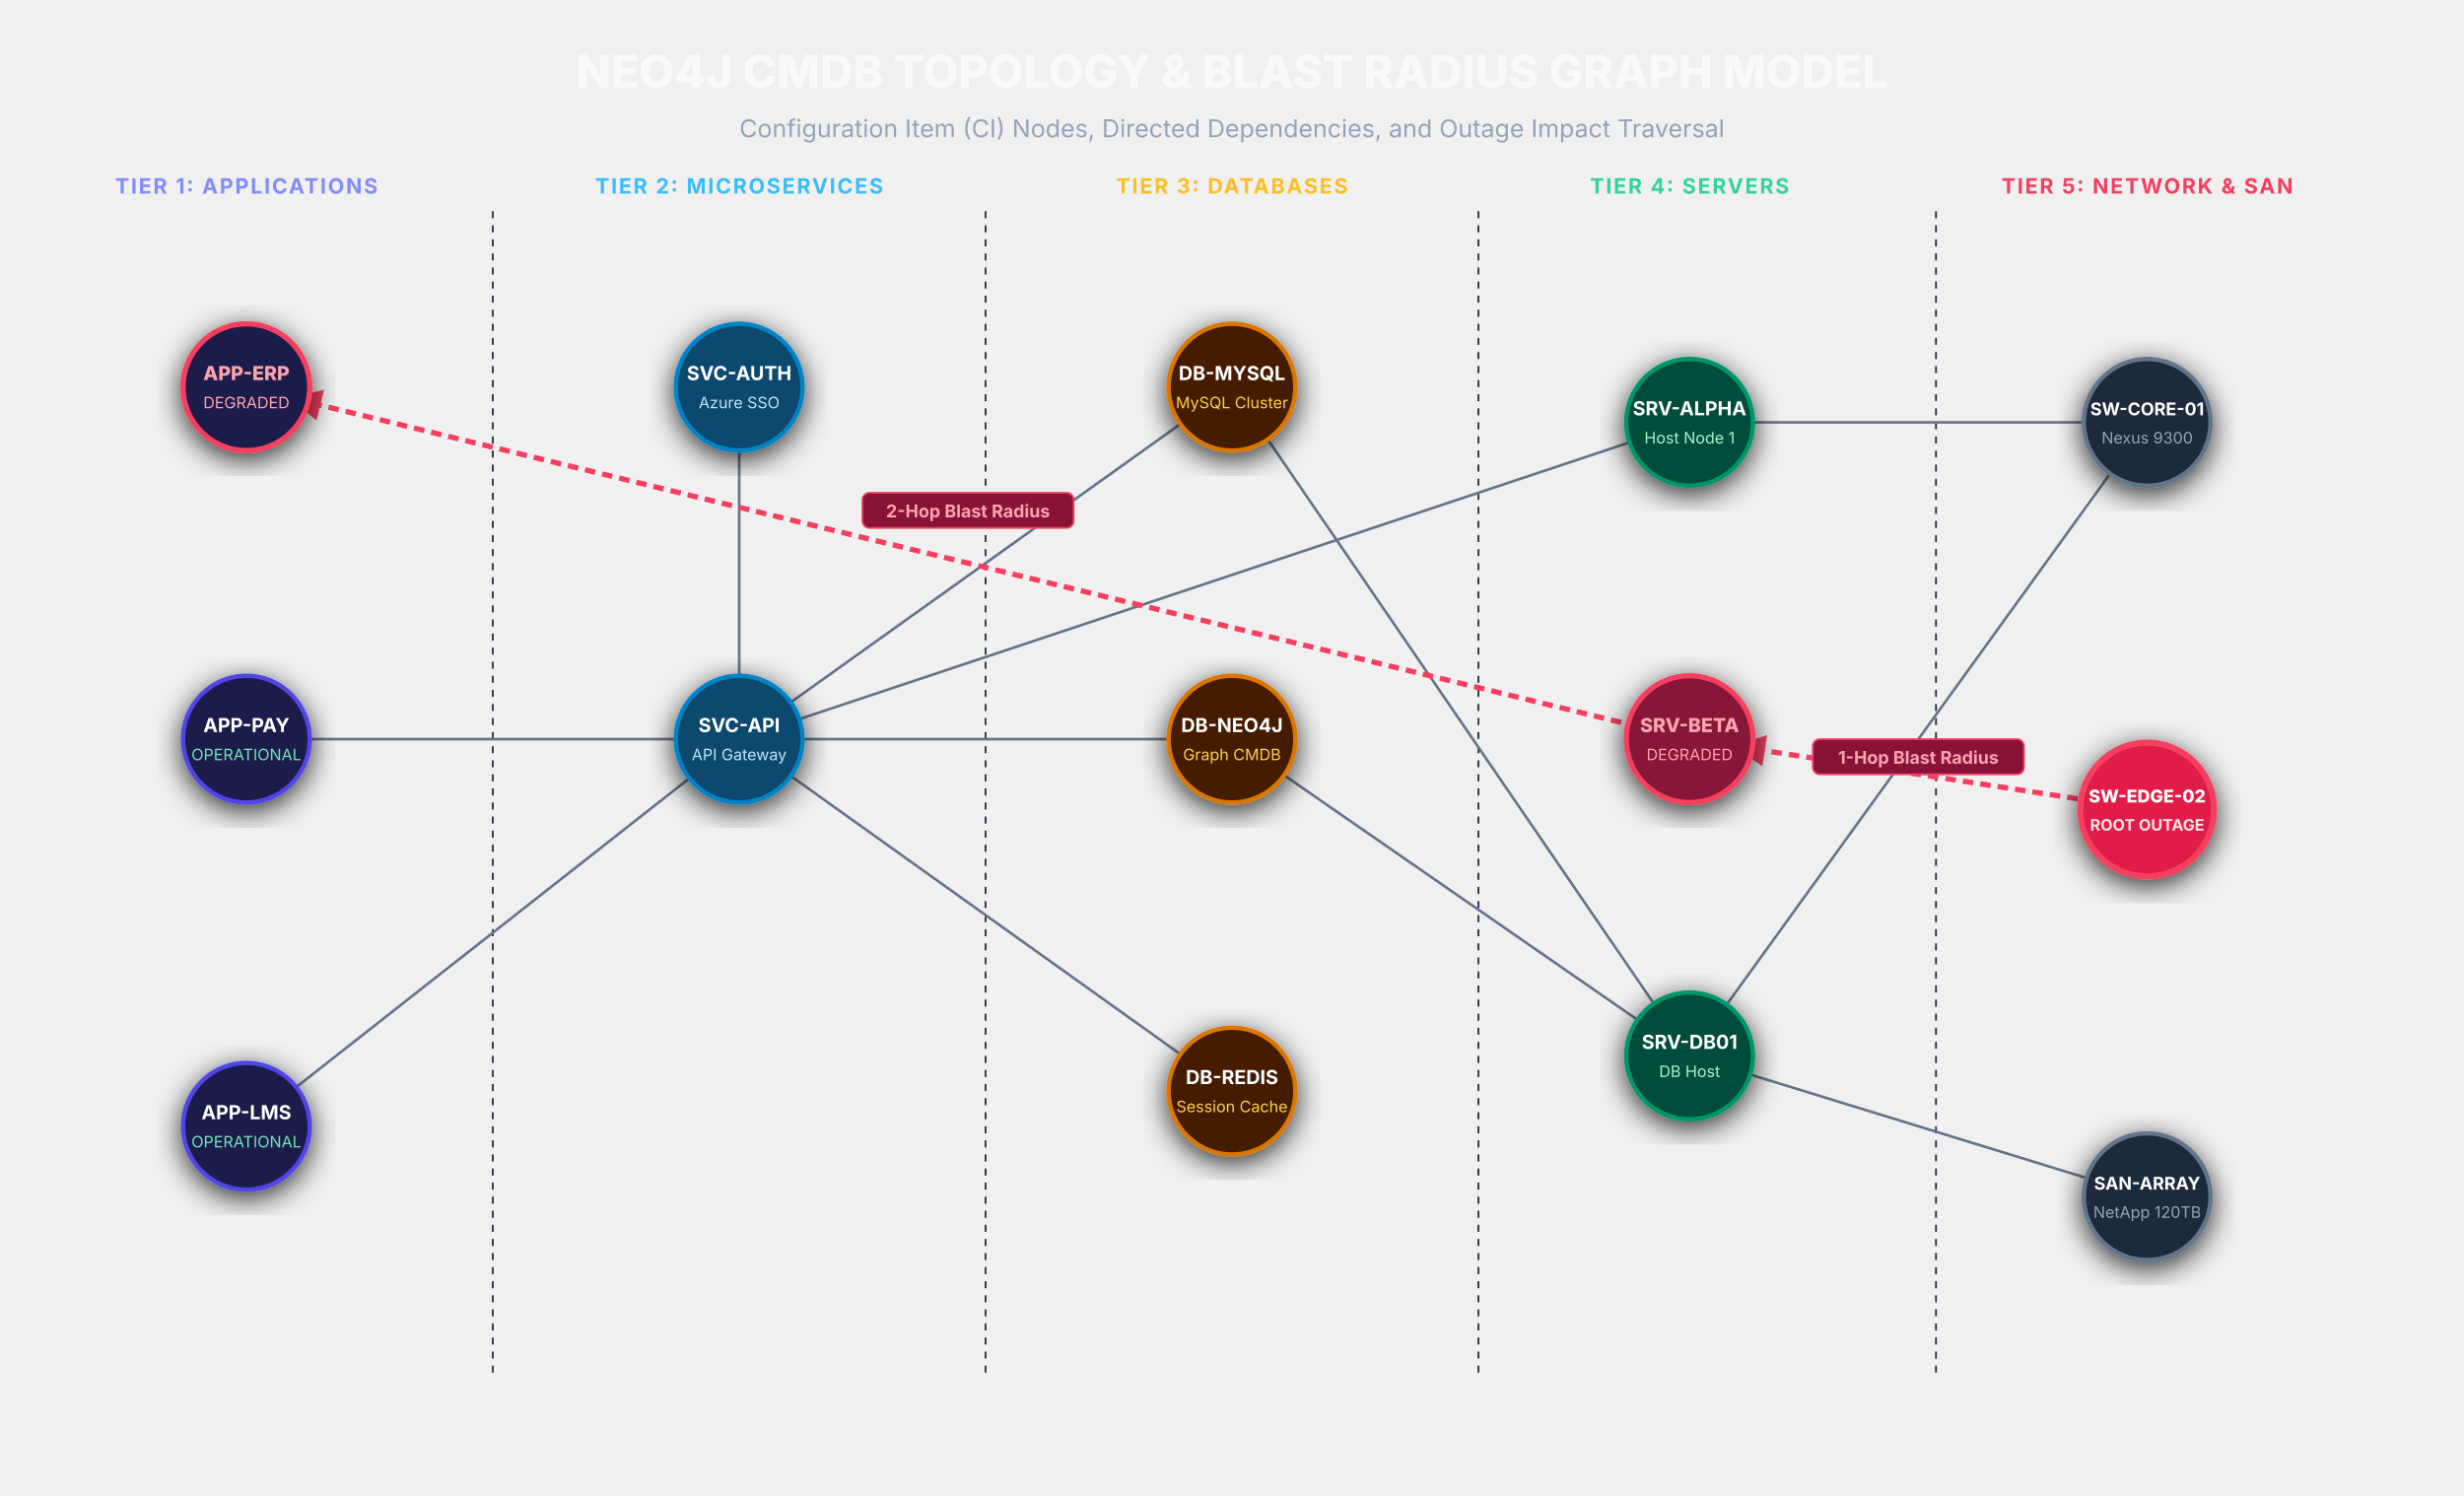
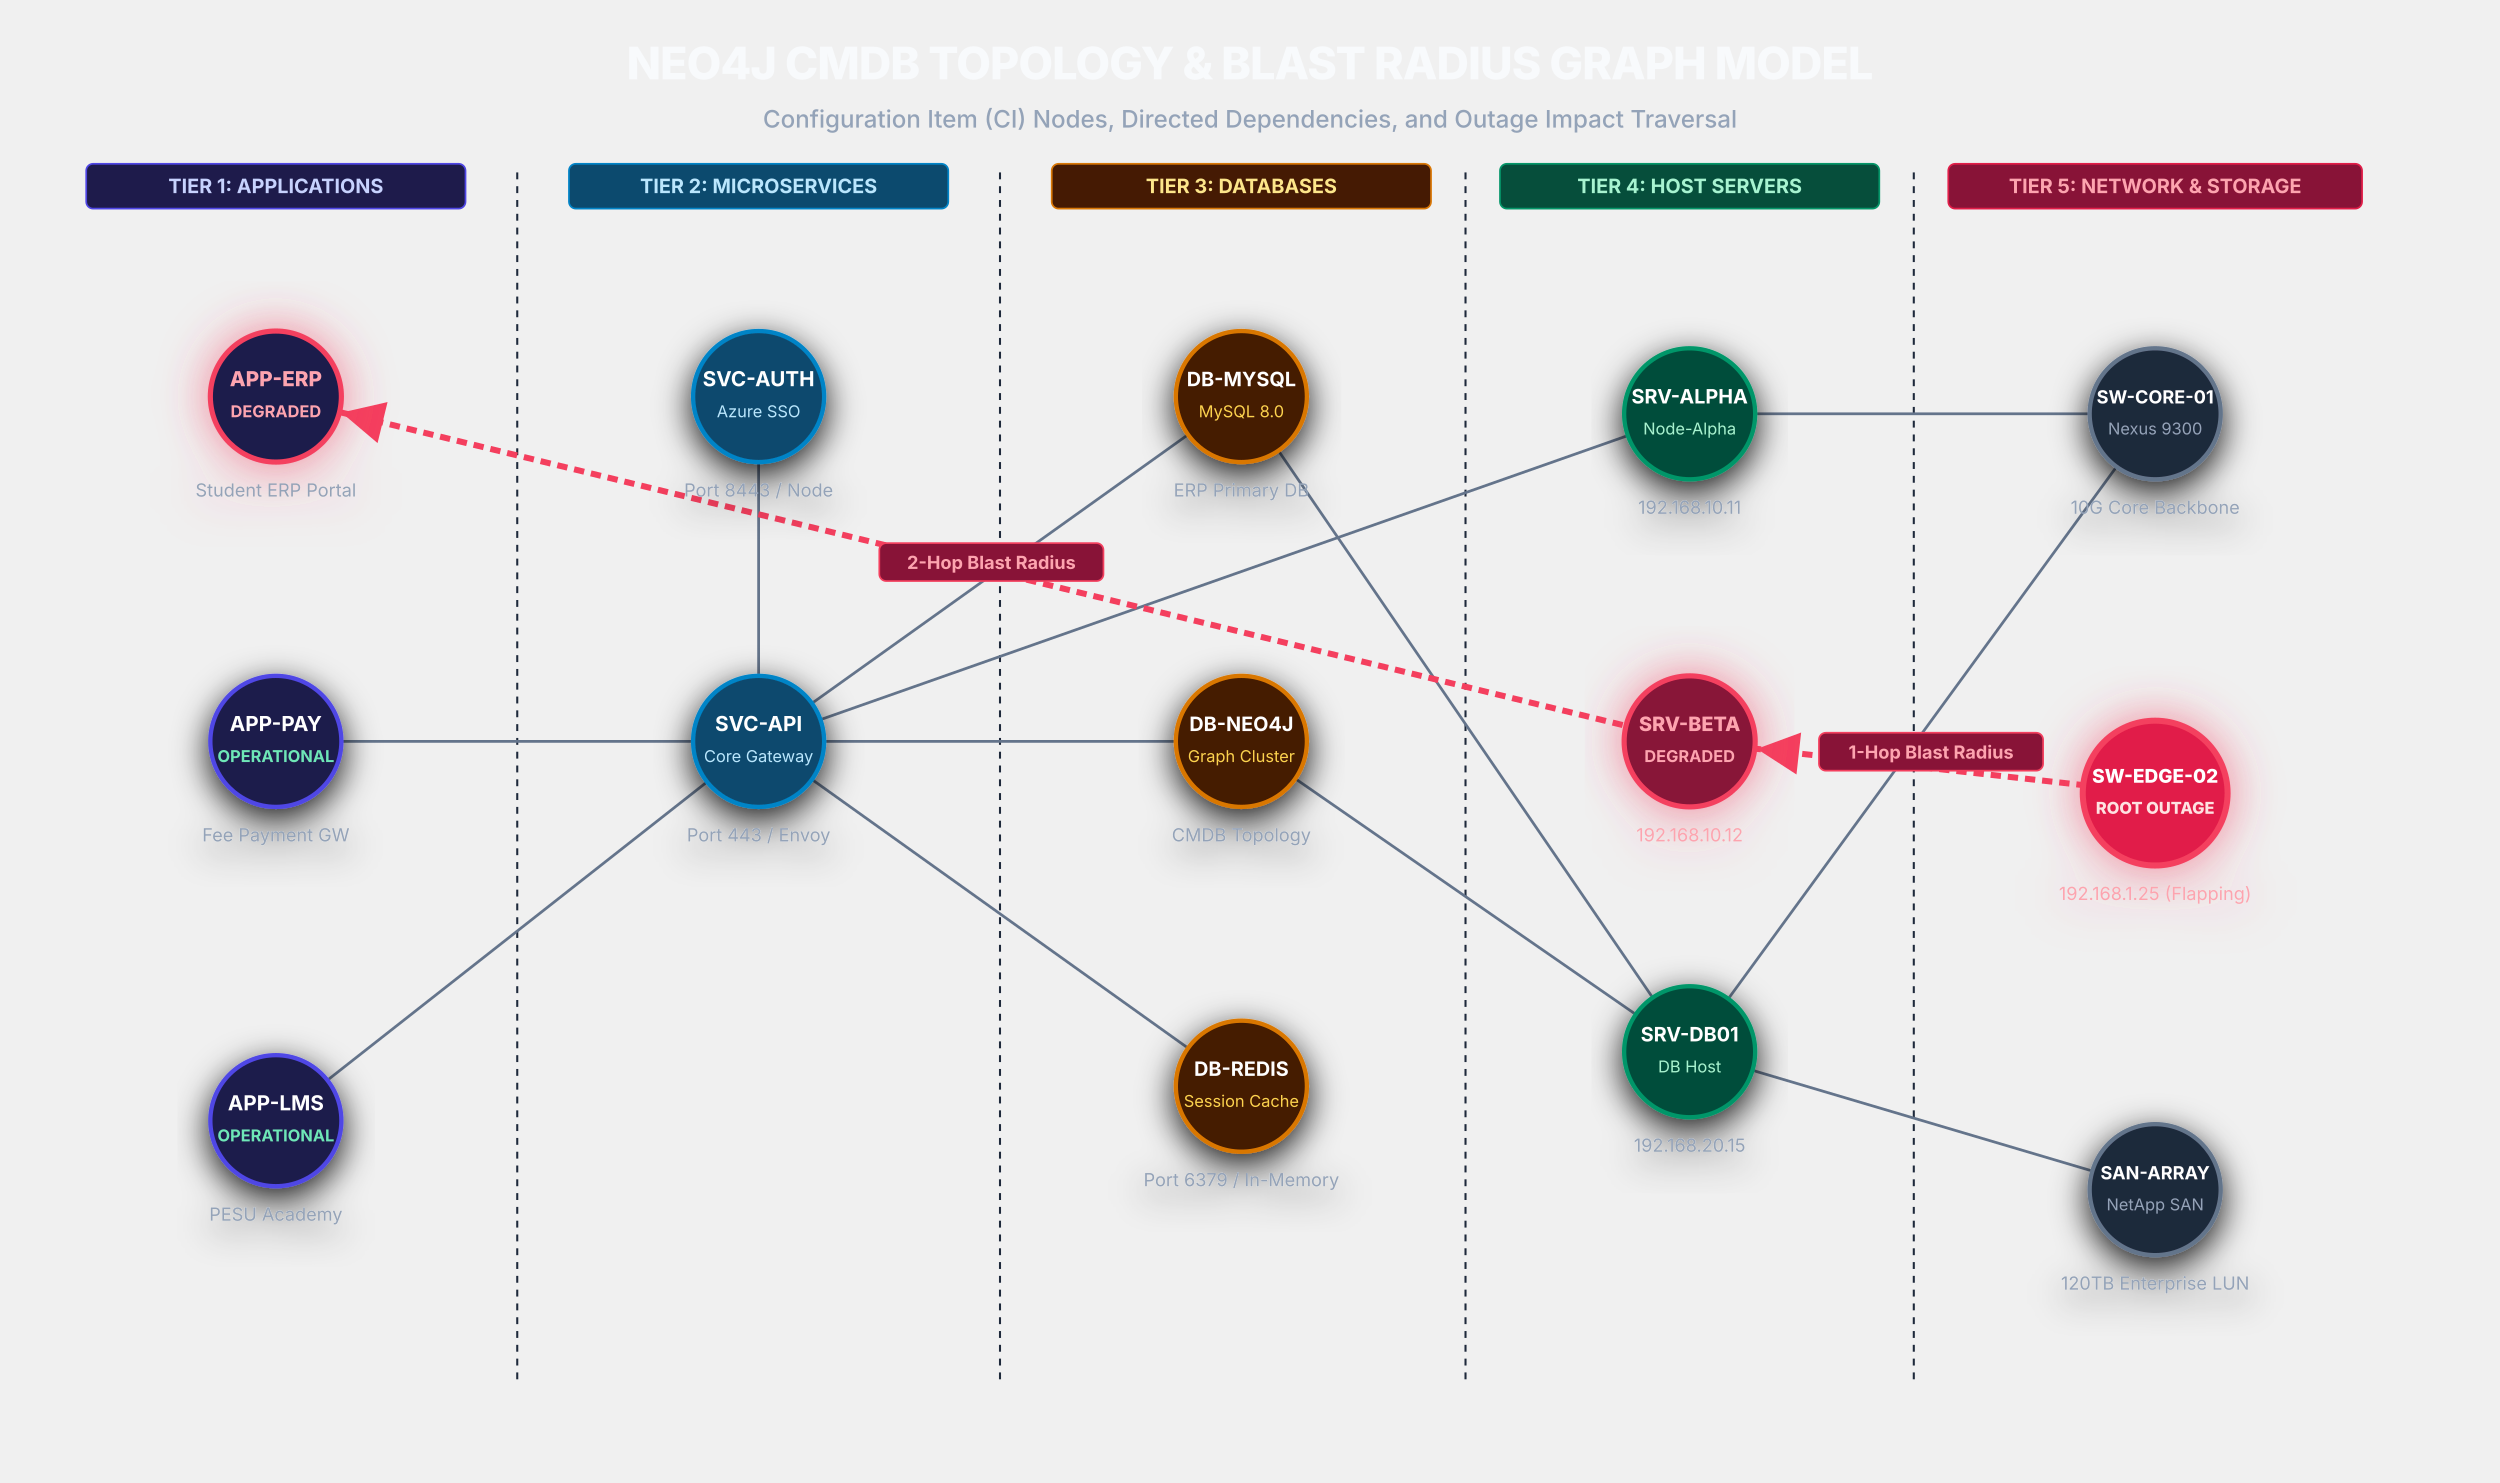
- <svg xmlns="http://www.w3.org/2000/svg" viewBox="0 0 1400 850" width="100%" height="100%" style="background-color: #050811; font-family: 'Segoe UI', Inter, system-ui, sans-serif;">
+ <svg xmlns="http://www.w3.org/2000/svg" viewBox="0 0 1450 860" width="100%" height="100%" style="background-color: #060913; font-family: 'Segoe UI', Inter, -apple-system, sans-serif;">
  <defs>
-     <filter id="nodeGlow" x="-20%" y="-20%" width="140%" height="140%">
-       <feDropShadow dx="0" dy="4" stdDeviation="8" flood-color="#000000" flood-opacity="0.8" />
+     <filter id="nodeGlow" x="-25%" y="-25%" width="150%" height="150%">
+       <feDropShadow dx="0" dy="6" stdDeviation="10" flood-color="#000000" flood-opacity="0.9" />
    </filter>
-     <marker id="edgeArrow" viewBox="0 0 10 10" refX="24" refY="5" markerWidth="6" markerHeight="6" orient="auto-start-reverse">
-       <path d="M 0 0 L 10 5 L 0 10 z" fill="#64748B" />
+     <filter id="crimsonGlow" x="-30%" y="-30%" width="160%" height="160%">
+       <feDropShadow dx="0" dy="0" stdDeviation="14" flood-color="#F43F5E" flood-opacity="0.6" />
+     </filter>
+     <marker id="edgeArrow" viewBox="0 0 10 10" refX="26" refY="5" markerWidth="6" markerHeight="6" orient="auto-start-reverse">
+       <path d="M 0 1 L 9 5 L 0 9 z" fill="#64748B" />
    </marker>
-     <marker id="edgeArrowImpact" viewBox="0 0 10 10" refX="24" refY="5" markerWidth="6" markerHeight="6" orient="auto-start-reverse">
+     <marker id="edgeArrowImpact" viewBox="0 0 10 10" refX="26" refY="5" markerWidth="7" markerHeight="7" orient="auto-start-reverse">
      <path d="M 0 0 L 10 5 L 0 10 z" fill="#F43F5E" />
    </marker>
  </defs>
-   <text x="700" y="50" text-anchor="middle" fill="#F8FAFC" font-size="26" font-weight="800">
+   <text x="725" y="46" text-anchor="middle" fill="#F8FAFC" font-size="26" font-weight="800" letter-spacing="-0.5">
    NEO4J CMDB TOPOLOGY &amp; BLAST RADIUS GRAPH MODEL
  </text>
-   <text x="700" y="78" text-anchor="middle" fill="#94A3B8" font-size="14">
+   <text x="725" y="74" text-anchor="middle" fill="#94A3B8" font-size="14" font-weight="500">
    Configuration Item (CI) Nodes, Directed Dependencies, and Outage Impact Traversal
  </text>
-   <text x="140" y="110" text-anchor="middle" fill="#818CF8" font-size="12" font-weight="700" letter-spacing="1">TIER 1: APPLICATIONS</text>
-   <text x="420" y="110" text-anchor="middle" fill="#38BDF8" font-size="12" font-weight="700" letter-spacing="1">TIER 2: MICROSERVICES</text>
-   <text x="700" y="110" text-anchor="middle" fill="#FBBF24" font-size="12" font-weight="700" letter-spacing="1">TIER 3: DATABASES</text>
-   <text x="960" y="110" text-anchor="middle" fill="#34D399" font-size="12" font-weight="700" letter-spacing="1">TIER 4: SERVERS</text>
-   <text x="1220" y="110" text-anchor="middle" fill="#F43F5E" font-size="12" font-weight="700" letter-spacing="1">TIER 5: NETWORK &amp; SAN</text>
-   <line x1="280" y1="120" x2="280" y2="780" stroke="#1E293B" stroke-dasharray="4,4" />
-   <line x1="560" y1="120" x2="560" y2="780" stroke="#1E293B" stroke-dasharray="4,4" />
-   <line x1="840" y1="120" x2="840" y2="780" stroke="#1E293B" stroke-dasharray="4,4" />
-   <line x1="1100" y1="120" x2="1100" y2="780" stroke="#1E293B" stroke-dasharray="4,4" />
-   <line x1="140" y1="420" x2="420" y2="420" stroke="#64748B" stroke-width="1.5" marker-end="url(#edgeArrow)" />
-   <line x1="140" y1="640" x2="420" y2="420" stroke="#64748B" stroke-width="1.5" marker-end="url(#edgeArrow)" />
-   <line x1="420" y1="420" x2="420" y2="220" stroke="#64748B" stroke-width="1.5" marker-end="url(#edgeArrow)" />
-   <line x1="420" y1="420" x2="700" y2="220" stroke="#64748B" stroke-width="1.5" marker-end="url(#edgeArrow)" />
-   <line x1="420" y1="420" x2="700" y2="420" stroke="#64748B" stroke-width="1.5" marker-end="url(#edgeArrow)" />
-   <line x1="420" y1="420" x2="700" y2="620" stroke="#64748B" stroke-width="1.5" marker-end="url(#edgeArrow)" />
-   <line x1="420" y1="420" x2="960" y2="240" stroke="#64748B" stroke-width="1.5" marker-end="url(#edgeArrow)" />
-   <line x1="700" y1="220" x2="960" y2="600" stroke="#64748B" stroke-width="1.5" marker-end="url(#edgeArrow)" />
-   <line x1="700" y1="420" x2="960" y2="600" stroke="#64748B" stroke-width="1.5" marker-end="url(#edgeArrow)" />
-   <line x1="960" y1="240" x2="1220" y2="240" stroke="#64748B" stroke-width="1.5" marker-end="url(#edgeArrow)" />
-   <line x1="960" y1="600" x2="1220" y2="240" stroke="#64748B" stroke-width="1.5" marker-end="url(#edgeArrow)" />
-   <line x1="960" y1="600" x2="1220" y2="680" stroke="#64748B" stroke-width="1.5" marker-end="url(#edgeArrow)" />
-   <line x1="1220" y1="460" x2="960" y2="420" stroke="#F43F5E" stroke-width="3" stroke-dasharray="6,4" marker-end="url(#edgeArrowImpact)" />
-   <line x1="960" y1="420" x2="140" y2="220" stroke="#F43F5E" stroke-width="3" stroke-dasharray="6,4" marker-end="url(#edgeArrowImpact)" />
-   <rect x="1030" y="420" width="120" height="20" rx="4" fill="#881337" stroke="#F43F5E" stroke-width="1" />
-   <text x="1090" y="434" text-anchor="middle" fill="#FDA4AF" font-size="10" font-weight="700">1-Hop Blast Radius</text>
-   <rect x="490" y="280" width="120" height="20" rx="4" fill="#881337" stroke="#F43F5E" stroke-width="1" />
-   <text x="550" y="294" text-anchor="middle" fill="#FDA4AF" font-size="10" font-weight="700">2-Hop Blast Radius</text>
-   <g id="node-app-erp" transform="translate(140, 220)" filter="url(#nodeGlow)">
-     <circle r="36" fill="#1E1B4B" stroke="#F43F5E" stroke-width="3" />
-     <text y="-4" text-anchor="middle" fill="#FDA4AF" font-size="11" font-weight="800">APP-ERP</text>
-     <text y="12" text-anchor="middle" fill="#FDA4AF" font-size="9">DEGRADED</text>
+   <rect x="50" y="95" width="220" height="26" rx="4" fill="#1E1B4B" stroke="#4F46E5" stroke-width="1" />
+   <text x="160" y="112" text-anchor="middle" fill="#C7D2FE" font-size="11.5" font-weight="700">TIER 1: APPLICATIONS</text>
+   <rect x="330" y="95" width="220" height="26" rx="4" fill="#0C4A6E" stroke="#0284C7" stroke-width="1" />
+   <text x="440" y="112" text-anchor="middle" fill="#BAE6FD" font-size="11.5" font-weight="700">TIER 2: MICROSERVICES</text>
+   <rect x="610" y="95" width="220" height="26" rx="4" fill="#451A03" stroke="#D97706" stroke-width="1" />
+   <text x="720" y="112" text-anchor="middle" fill="#FDE68A" font-size="11.5" font-weight="700">TIER 3: DATABASES</text>
+   <rect x="870" y="95" width="220" height="26" rx="4" fill="#064E3B" stroke="#059669" stroke-width="1" />
+   <text x="980" y="112" text-anchor="middle" fill="#A7F3D0" font-size="11.5" font-weight="700">TIER 4: HOST SERVERS</text>
+   <rect x="1130" y="95" width="240" height="26" rx="4" fill="#881337" stroke="#E11D48" stroke-width="1" />
+   <text x="1250" y="112" text-anchor="middle" fill="#FDA4AF" font-size="11.5" font-weight="700">TIER 5: NETWORK &amp; STORAGE</text>
+   <line x1="300" y1="100" x2="300" y2="800" stroke="#1E293B" stroke-dasharray="4,4" stroke-width="1.2" />
+   <line x1="580" y1="100" x2="580" y2="800" stroke="#1E293B" stroke-dasharray="4,4" stroke-width="1.2" />
+   <line x1="850" y1="100" x2="850" y2="800" stroke="#1E293B" stroke-dasharray="4,4" stroke-width="1.2" />
+   <line x1="1110" y1="100" x2="1110" y2="800" stroke="#1E293B" stroke-dasharray="4,4" stroke-width="1.2" />
+   <line x1="160" y1="430" x2="440" y2="430" stroke="#64748B" stroke-width="1.6" marker-end="url(#edgeArrow)" />
+   <line x1="160" y1="650" x2="440" y2="430" stroke="#64748B" stroke-width="1.6" marker-end="url(#edgeArrow)" />
+   <line x1="440" y1="430" x2="440" y2="230" stroke="#64748B" stroke-width="1.6" marker-end="url(#edgeArrow)" />
+   <line x1="440" y1="430" x2="720" y2="230" stroke="#64748B" stroke-width="1.6" marker-end="url(#edgeArrow)" />
+   <line x1="440" y1="430" x2="720" y2="430" stroke="#64748B" stroke-width="1.6" marker-end="url(#edgeArrow)" />
+   <line x1="440" y1="430" x2="720" y2="630" stroke="#64748B" stroke-width="1.6" marker-end="url(#edgeArrow)" />
+   <line x1="440" y1="430" x2="980" y2="240" stroke="#64748B" stroke-width="1.6" marker-end="url(#edgeArrow)" />
+   <line x1="720" y1="230" x2="980" y2="610" stroke="#64748B" stroke-width="1.6" marker-end="url(#edgeArrow)" />
+   <line x1="720" y1="430" x2="980" y2="610" stroke="#64748B" stroke-width="1.6" marker-end="url(#edgeArrow)" />
+   <line x1="980" y1="240" x2="1250" y2="240" stroke="#64748B" stroke-width="1.6" marker-end="url(#edgeArrow)" />
+   <line x1="980" y1="610" x2="1250" y2="240" stroke="#64748B" stroke-width="1.6" marker-end="url(#edgeArrow)" />
+   <line x1="980" y1="610" x2="1250" y2="690" stroke="#64748B" stroke-width="1.6" marker-end="url(#edgeArrow)" />
+   <line x1="1250" y1="460" x2="980" y2="430" stroke="#F43F5E" stroke-width="3.5" stroke-dasharray="6,4" marker-end="url(#edgeArrowImpact)" />
+   <rect x="1055" y="425" width="130" height="22" rx="4" fill="#881337" stroke="#F43F5E" stroke-width="1" />
+   <text x="1120" y="440" text-anchor="middle" fill="#FDA4AF" font-size="10.5" font-weight="700">1-Hop Blast Radius</text>
+   <line x1="980" y1="430" x2="160" y2="230" stroke="#F43F5E" stroke-width="3.5" stroke-dasharray="6,4" marker-end="url(#edgeArrowImpact)" />
+   <rect x="510" y="315" width="130" height="22" rx="4" fill="#881337" stroke="#F43F5E" stroke-width="1" />
+   <text x="575" y="330" text-anchor="middle" fill="#FDA4AF" font-size="10.5" font-weight="700">2-Hop Blast Radius</text>
+   <g transform="translate(160, 230)" filter="url(#crimsonGlow)">
+     <circle r="38" fill="#1E1B4B" stroke="#F43F5E" stroke-width="3" />
+     <text y="-6" text-anchor="middle" fill="#FDA4AF" font-size="12" font-weight="800">APP-ERP</text>
+     <text y="12" text-anchor="middle" fill="#FDA4AF" font-size="9.5" font-weight="700">DEGRADED</text>
+     <text y="58" text-anchor="middle" fill="#94A3B8" font-size="10.5">Student ERP Portal</text>
  </g>
-   <g id="node-app-pay" transform="translate(140, 420)" filter="url(#nodeGlow)">
-     <circle r="36" fill="#1E1B4B" stroke="#4F46E5" stroke-width="2.5" />
-     <text y="-4" text-anchor="middle" fill="#FFFFFF" font-size="11" font-weight="700">APP-PAY</text>
-     <text y="12" text-anchor="middle" fill="#6EE7B7" font-size="9">OPERATIONAL</text>
+   <g transform="translate(160, 430)" filter="url(#nodeGlow)">
+     <circle r="38" fill="#1E1B4B" stroke="#4F46E5" stroke-width="2.5" />
+     <text y="-6" text-anchor="middle" fill="#FFFFFF" font-size="12" font-weight="700">APP-PAY</text>
+     <text y="12" text-anchor="middle" fill="#6EE7B7" font-size="9.5" font-weight="700">OPERATIONAL</text>
+     <text y="58" text-anchor="middle" fill="#94A3B8" font-size="10.5">Fee Payment GW</text>
  </g>
-   <g id="node-app-lms" transform="translate(140, 640)" filter="url(#nodeGlow)">
-     <circle r="36" fill="#1E1B4B" stroke="#4F46E5" stroke-width="2.5" />
-     <text y="-4" text-anchor="middle" fill="#FFFFFF" font-size="11" font-weight="700">APP-LMS</text>
-     <text y="12" text-anchor="middle" fill="#6EE7B7" font-size="9">OPERATIONAL</text>
+   <g transform="translate(160, 650)" filter="url(#nodeGlow)">
+     <circle r="38" fill="#1E1B4B" stroke="#4F46E5" stroke-width="2.5" />
+     <text y="-6" text-anchor="middle" fill="#FFFFFF" font-size="12" font-weight="700">APP-LMS</text>
+     <text y="12" text-anchor="middle" fill="#6EE7B7" font-size="9.5" font-weight="700">OPERATIONAL</text>
+     <text y="58" text-anchor="middle" fill="#94A3B8" font-size="10.5">PESU Academy</text>
  </g>
-   <g id="node-svc-auth" transform="translate(420, 220)" filter="url(#nodeGlow)">
-     <circle r="36" fill="#0C4A6E" stroke="#0284C7" stroke-width="2.5" />
-     <text y="-4" text-anchor="middle" fill="#FFFFFF" font-size="11" font-weight="700">SVC-AUTH</text>
-     <text y="12" text-anchor="middle" fill="#BAE6FD" font-size="9">Azure SSO</text>
+   <g transform="translate(440, 230)" filter="url(#nodeGlow)">
+     <circle r="38" fill="#0C4A6E" stroke="#0284C7" stroke-width="2.5" />
+     <text y="-6" text-anchor="middle" fill="#FFFFFF" font-size="12" font-weight="700">SVC-AUTH</text>
+     <text y="12" text-anchor="middle" fill="#BAE6FD" font-size="9.5">Azure SSO</text>
+     <text y="58" text-anchor="middle" fill="#94A3B8" font-size="10.5">Port 8443 / Node</text>
  </g>
-   <g id="node-svc-api" transform="translate(420, 420)" filter="url(#nodeGlow)">
-     <circle r="36" fill="#0C4A6E" stroke="#0284C7" stroke-width="2.5" />
-     <text y="-4" text-anchor="middle" fill="#FFFFFF" font-size="11" font-weight="700">SVC-API</text>
-     <text y="12" text-anchor="middle" fill="#BAE6FD" font-size="9">API Gateway</text>
+   <g transform="translate(440, 430)" filter="url(#nodeGlow)">
+     <circle r="38" fill="#0C4A6E" stroke="#0284C7" stroke-width="2.5" />
+     <text y="-6" text-anchor="middle" fill="#FFFFFF" font-size="12" font-weight="700">SVC-API</text>
+     <text y="12" text-anchor="middle" fill="#BAE6FD" font-size="9.5">Core Gateway</text>
+     <text y="58" text-anchor="middle" fill="#94A3B8" font-size="10.5">Port 443 / Envoy</text>
  </g>
-   <g id="node-db-mysql" transform="translate(700, 220)" filter="url(#nodeGlow)">
-     <circle r="36" fill="#451A03" stroke="#D97706" stroke-width="2.5" />
-     <text y="-4" text-anchor="middle" fill="#FFFFFF" font-size="11" font-weight="700">DB-MYSQL</text>
-     <text y="12" text-anchor="middle" fill="#FCD34D" font-size="9">MySQL Cluster</text>
+   <g transform="translate(720, 230)" filter="url(#nodeGlow)">
+     <circle r="38" fill="#451A03" stroke="#D97706" stroke-width="2.5" />
+     <text y="-6" text-anchor="middle" fill="#FFFFFF" font-size="11.5" font-weight="700">DB-MYSQL</text>
+     <text y="12" text-anchor="middle" fill="#FCD34D" font-size="9.5">MySQL 8.0</text>
+     <text y="58" text-anchor="middle" fill="#94A3B8" font-size="10.5">ERP Primary DB</text>
  </g>
-   <g id="node-db-neo4j" transform="translate(700, 420)" filter="url(#nodeGlow)">
-     <circle r="36" fill="#451A03" stroke="#D97706" stroke-width="2.5" />
-     <text y="-4" text-anchor="middle" fill="#FFFFFF" font-size="11" font-weight="700">DB-NEO4J</text>
-     <text y="12" text-anchor="middle" fill="#FCD34D" font-size="9">Graph CMDB</text>
+   <g transform="translate(720, 430)" filter="url(#nodeGlow)">
+     <circle r="38" fill="#451A03" stroke="#D97706" stroke-width="2.5" />
+     <text y="-6" text-anchor="middle" fill="#FFFFFF" font-size="11.5" font-weight="700">DB-NEO4J</text>
+     <text y="12" text-anchor="middle" fill="#FCD34D" font-size="9.5">Graph Cluster</text>
+     <text y="58" text-anchor="middle" fill="#94A3B8" font-size="10.5">CMDB Topology</text>
  </g>
-   <g id="node-db-redis" transform="translate(700, 620)" filter="url(#nodeGlow)">
-     <circle r="36" fill="#451A03" stroke="#D97706" stroke-width="2.5" />
-     <text y="-4" text-anchor="middle" fill="#FFFFFF" font-size="11" font-weight="700">DB-REDIS</text>
-     <text y="12" text-anchor="middle" fill="#FCD34D" font-size="9">Session Cache</text>
+   <g transform="translate(720, 630)" filter="url(#nodeGlow)">
+     <circle r="38" fill="#451A03" stroke="#D97706" stroke-width="2.5" />
+     <text y="-6" text-anchor="middle" fill="#FFFFFF" font-size="11.5" font-weight="700">DB-REDIS</text>
+     <text y="12" text-anchor="middle" fill="#FCD34D" font-size="9.5">Session Cache</text>
+     <text y="58" text-anchor="middle" fill="#94A3B8" font-size="10.5">Port 6379 / In-Memory</text>
  </g>
-   <g id="node-srv-alpha" transform="translate(960, 240)" filter="url(#nodeGlow)">
-     <circle r="36" fill="#064E3B" stroke="#059669" stroke-width="2.5" />
-     <text y="-4" text-anchor="middle" fill="#FFFFFF" font-size="11" font-weight="700">SRV-ALPHA</text>
-     <text y="12" text-anchor="middle" fill="#A7F3D0" font-size="9">Host Node 1</text>
+   <g transform="translate(980, 240)" filter="url(#nodeGlow)">
+     <circle r="38" fill="#064E3B" stroke="#059669" stroke-width="2.5" />
+     <text y="-6" text-anchor="middle" fill="#FFFFFF" font-size="11.5" font-weight="700">SRV-ALPHA</text>
+     <text y="12" text-anchor="middle" fill="#A7F3D0" font-size="9.5">Node-Alpha</text>
+     <text y="58" text-anchor="middle" fill="#94A3B8" font-size="10.5">192.168.10.11</text>
  </g>
-   <g id="node-srv-beta" transform="translate(960, 420)" filter="url(#nodeGlow)">
-     <circle r="36" fill="#881337" stroke="#F43F5E" stroke-width="3" />
-     <text y="-4" text-anchor="middle" fill="#FDA4AF" font-size="11" font-weight="800">SRV-BETA</text>
-     <text y="12" text-anchor="middle" fill="#FDA4AF" font-size="9">DEGRADED</text>
+   <g transform="translate(980, 430)" filter="url(#crimsonGlow)">
+     <circle r="38" fill="#881337" stroke="#F43F5E" stroke-width="3" />
+     <text y="-6" text-anchor="middle" fill="#FDA4AF" font-size="11.5" font-weight="800">SRV-BETA</text>
+     <text y="12" text-anchor="middle" fill="#FDA4AF" font-size="9.5" font-weight="700">DEGRADED</text>
+     <text y="58" text-anchor="middle" fill="#FDA4AF" font-size="10.5">192.168.10.12</text>
  </g>
-   <g id="node-srv-db01" transform="translate(960, 600)" filter="url(#nodeGlow)">
-     <circle r="36" fill="#064E3B" stroke="#059669" stroke-width="2.5" />
-     <text y="-4" text-anchor="middle" fill="#FFFFFF" font-size="11" font-weight="700">SRV-DB01</text>
-     <text y="12" text-anchor="middle" fill="#A7F3D0" font-size="9">DB Host</text>
+   <g transform="translate(980, 610)" filter="url(#nodeGlow)">
+     <circle r="38" fill="#064E3B" stroke="#059669" stroke-width="2.5" />
+     <text y="-6" text-anchor="middle" fill="#FFFFFF" font-size="11.5" font-weight="700">SRV-DB01</text>
+     <text y="12" text-anchor="middle" fill="#A7F3D0" font-size="9.5">DB Host</text>
+     <text y="58" text-anchor="middle" fill="#94A3B8" font-size="10.5">192.168.20.15</text>
  </g>
-   <g id="node-sw-core" transform="translate(1220, 240)" filter="url(#nodeGlow)">
-     <circle r="36" fill="#1E293B" stroke="#64748B" stroke-width="2.5" />
-     <text y="-4" text-anchor="middle" fill="#FFFFFF" font-size="10" font-weight="700">SW-CORE-01</text>
-     <text y="12" text-anchor="middle" fill="#94A3B8" font-size="9">Nexus 9300</text>
+   <g transform="translate(1250, 240)" filter="url(#nodeGlow)">
+     <circle r="38" fill="#1E293B" stroke="#64748B" stroke-width="2.5" />
+     <text y="-6" text-anchor="middle" fill="#FFFFFF" font-size="10.5" font-weight="700">SW-CORE-01</text>
+     <text y="12" text-anchor="middle" fill="#94A3B8" font-size="9.5">Nexus 9300</text>
+     <text y="58" text-anchor="middle" fill="#94A3B8" font-size="10.5">10G Core Backbone</text>
  </g>
-   <g id="node-sw-edge" transform="translate(1220, 460)" filter="url(#nodeGlow)">
-     <circle r="38" fill="#E11D48" stroke="#F43F5E" stroke-width="3.5" />
-     <text y="-4" text-anchor="middle" fill="#FFFFFF" font-size="10" font-weight="800">SW-EDGE-02</text>
-     <text y="12" text-anchor="middle" fill="#FEE2E2" font-size="9" font-weight="700">ROOT OUTAGE</text>
+   <g transform="translate(1250, 460)" filter="url(#crimsonGlow)">
+     <circle r="42" fill="#E11D48" stroke="#F43F5E" stroke-width="3.5" />
+     <text y="-6" text-anchor="middle" fill="#FFFFFF" font-size="11" font-weight="800">SW-EDGE-02</text>
+     <text y="12" text-anchor="middle" fill="#FEE2E2" font-size="9.5" font-weight="800">ROOT OUTAGE</text>
+     <text y="62" text-anchor="middle" fill="#FDA4AF" font-size="10.5">192.168.1.25 (Flapping)</text>
  </g>
-   <g id="node-san-array" transform="translate(1220, 680)" filter="url(#nodeGlow)">
-     <circle r="36" fill="#1E293B" stroke="#64748B" stroke-width="2.5" />
-     <text y="-4" text-anchor="middle" fill="#FFFFFF" font-size="10" font-weight="700">SAN-ARRAY</text>
-     <text y="12" text-anchor="middle" fill="#94A3B8" font-size="9">NetApp 120TB</text>
+   <g transform="translate(1250, 690)" filter="url(#nodeGlow)">
+     <circle r="38" fill="#1E293B" stroke="#64748B" stroke-width="2.5" />
+     <text y="-6" text-anchor="middle" fill="#FFFFFF" font-size="10.5" font-weight="700">SAN-ARRAY</text>
+     <text y="12" text-anchor="middle" fill="#94A3B8" font-size="9.5">NetApp SAN</text>
+     <text y="58" text-anchor="middle" fill="#94A3B8" font-size="10.5">120TB Enterprise LUN</text>
  </g>
</svg>
